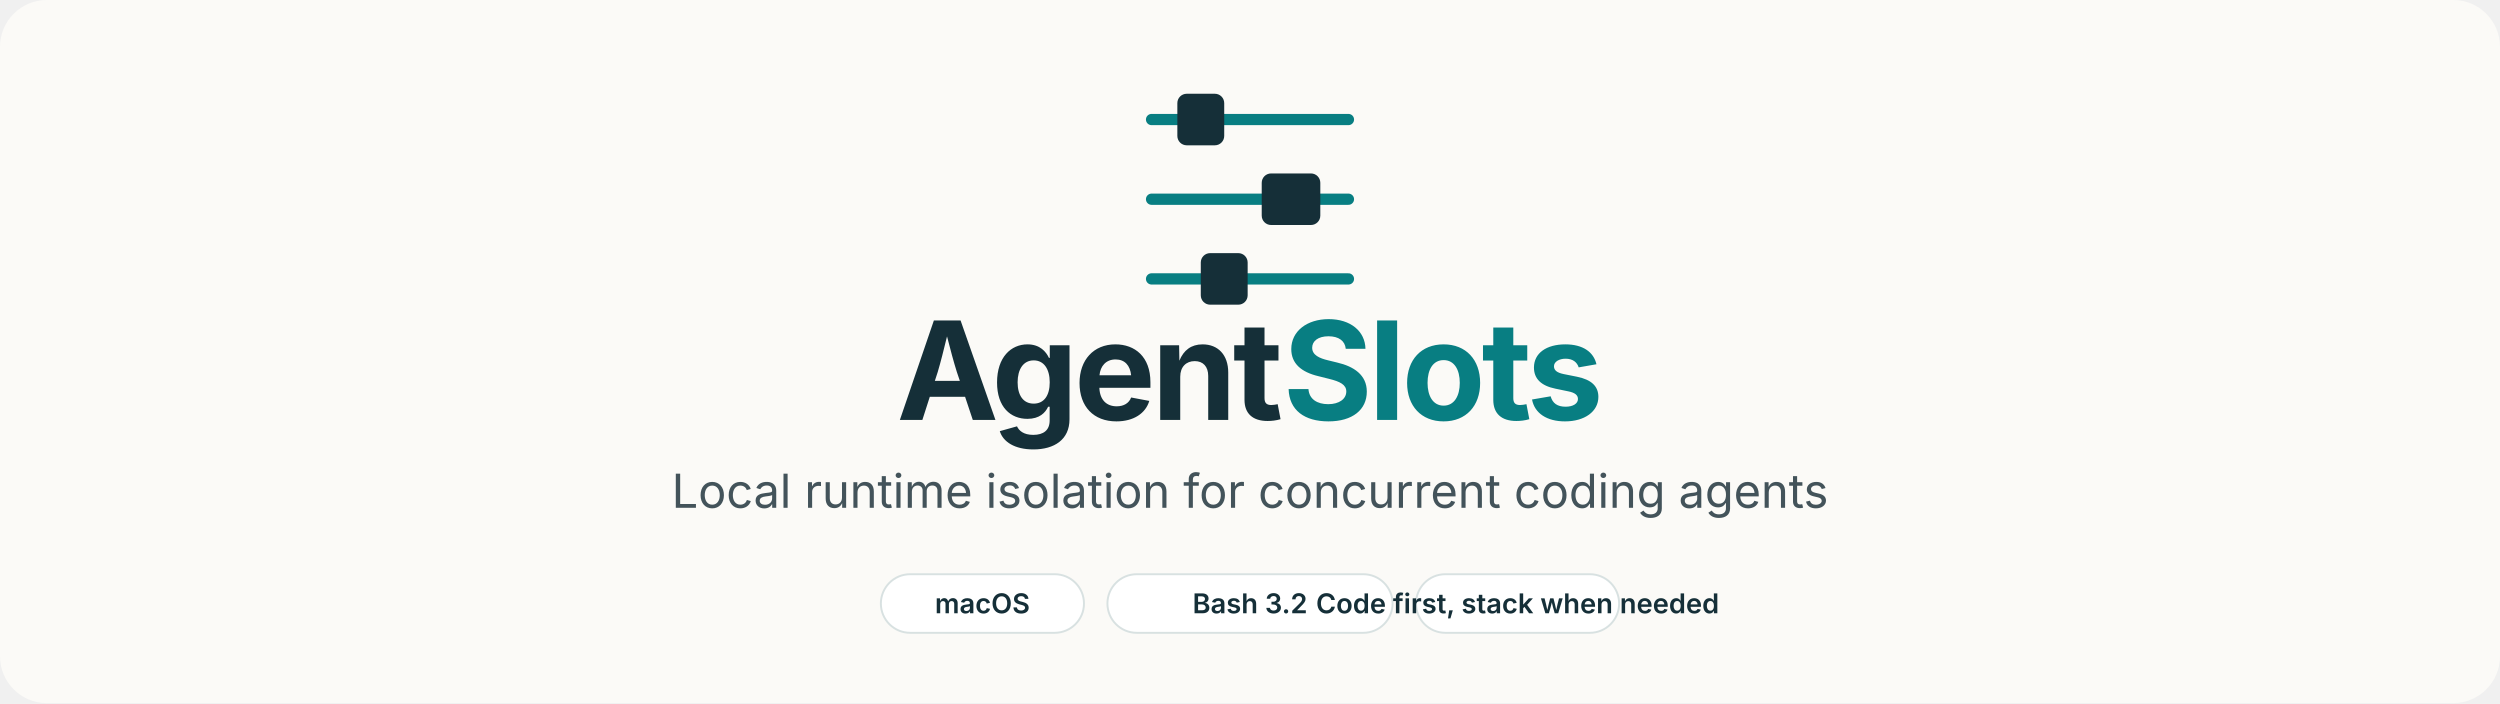
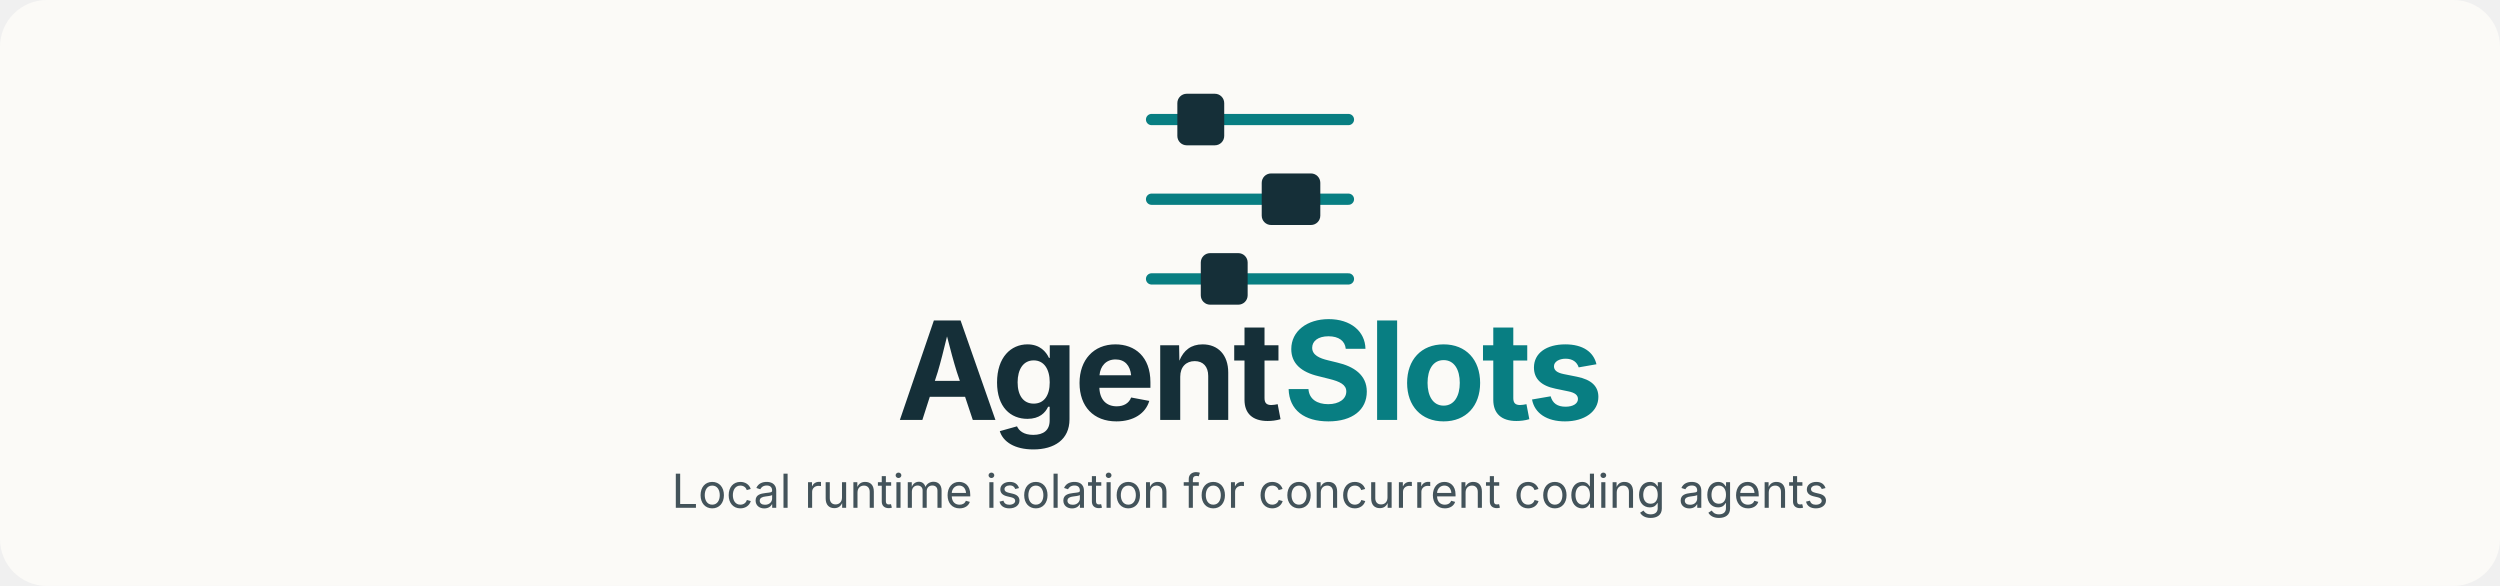
- <svg xmlns="http://www.w3.org/2000/svg" viewBox="0 0 1280 360" role="img" aria-labelledby="title desc">
-   <rect width="1280" height="360" rx="24" fill="#fbfaf7" />
+ <svg xmlns="http://www.w3.org/2000/svg" viewBox="0 0 1280 300" role="img" aria-labelledby="title desc">
+   <rect width="1280" height="300" rx="24" fill="#fbfaf7" />
  <g transform="translate(568 30) scale(1.2)">
    <g fill="none" stroke="#087e82" stroke-linecap="round" stroke-width="4.8">
      <path d="M18 26h84" />
      <path d="M18 60h84" />
      <path d="M18 94h84" />
    </g>
    <g fill="#152f38">
      <rect x="29" y="15" width="20" height="22" rx="4" />
      <rect x="65" y="49" width="25" height="22" rx="4" />
      <rect x="39" y="83" width="20" height="22" rx="4" />
    </g>
  </g>
  <text x="640" y="215" text-anchor="middle" fill="#152f38" font-family="ui-sans-serif,-apple-system,'Segoe UI',sans-serif" font-size="70" font-weight="700" letter-spacing="-2">Agent<tspan fill="#087e82">Slots</tspan>
  </text>
  <text x="640" y="260" text-anchor="middle" fill="#43535a" font-family="ui-sans-serif,-apple-system,'Segoe UI',sans-serif" font-size="24">Local runtime isolation for concurrent coding agents</text>
-   <g font-family="ui-sans-serif,-apple-system,'Segoe UI',sans-serif" font-size="14" font-weight="600" text-anchor="middle">
-     <g fill="#ffffff" stroke="#d8e1e1">
-       <rect x="451" y="294" width="104" height="30" rx="15" />
-       <rect x="567" y="294" width="146" height="30" rx="15" />
-       <rect x="725" y="294" width="104" height="30" rx="15" />
-     </g>
-     <text x="503" y="314" fill="#152f38">macOS</text>
-     <text x="640" y="314" fill="#152f38">Bash 3.2</text>
-     <text x="777" y="314" fill="#152f38">Code first, stack when needed</text>
-   </g>
</svg>
